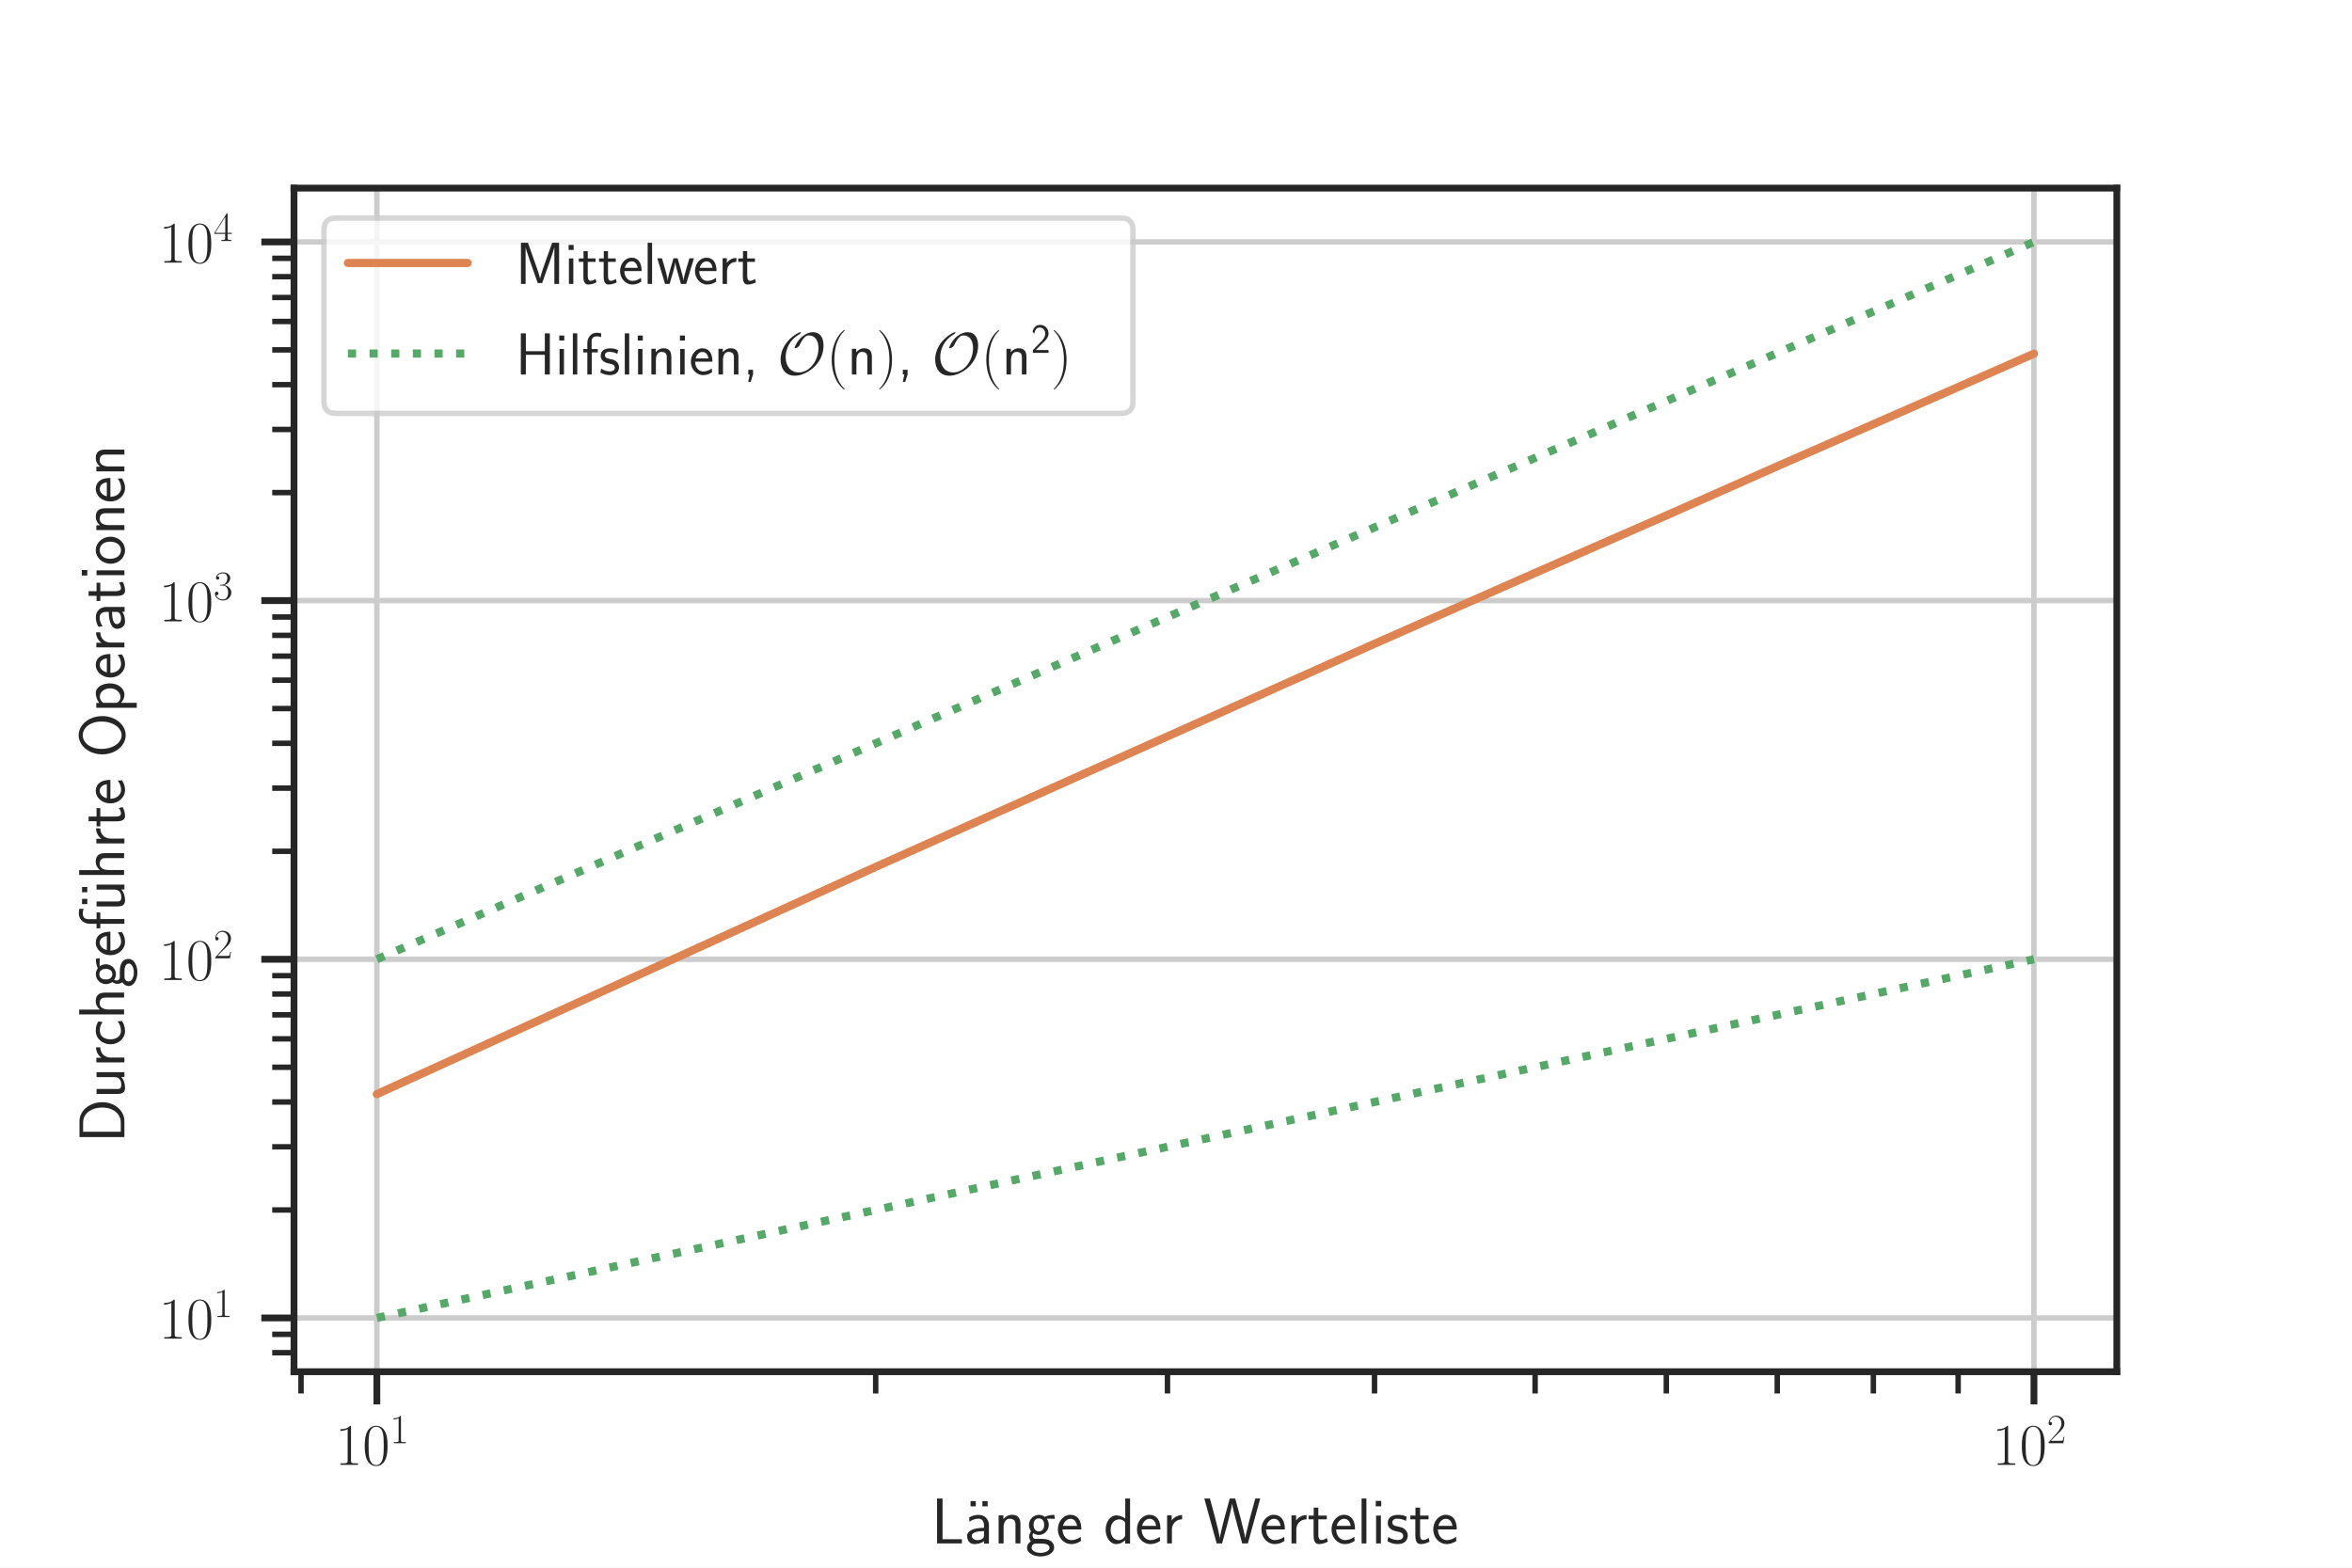
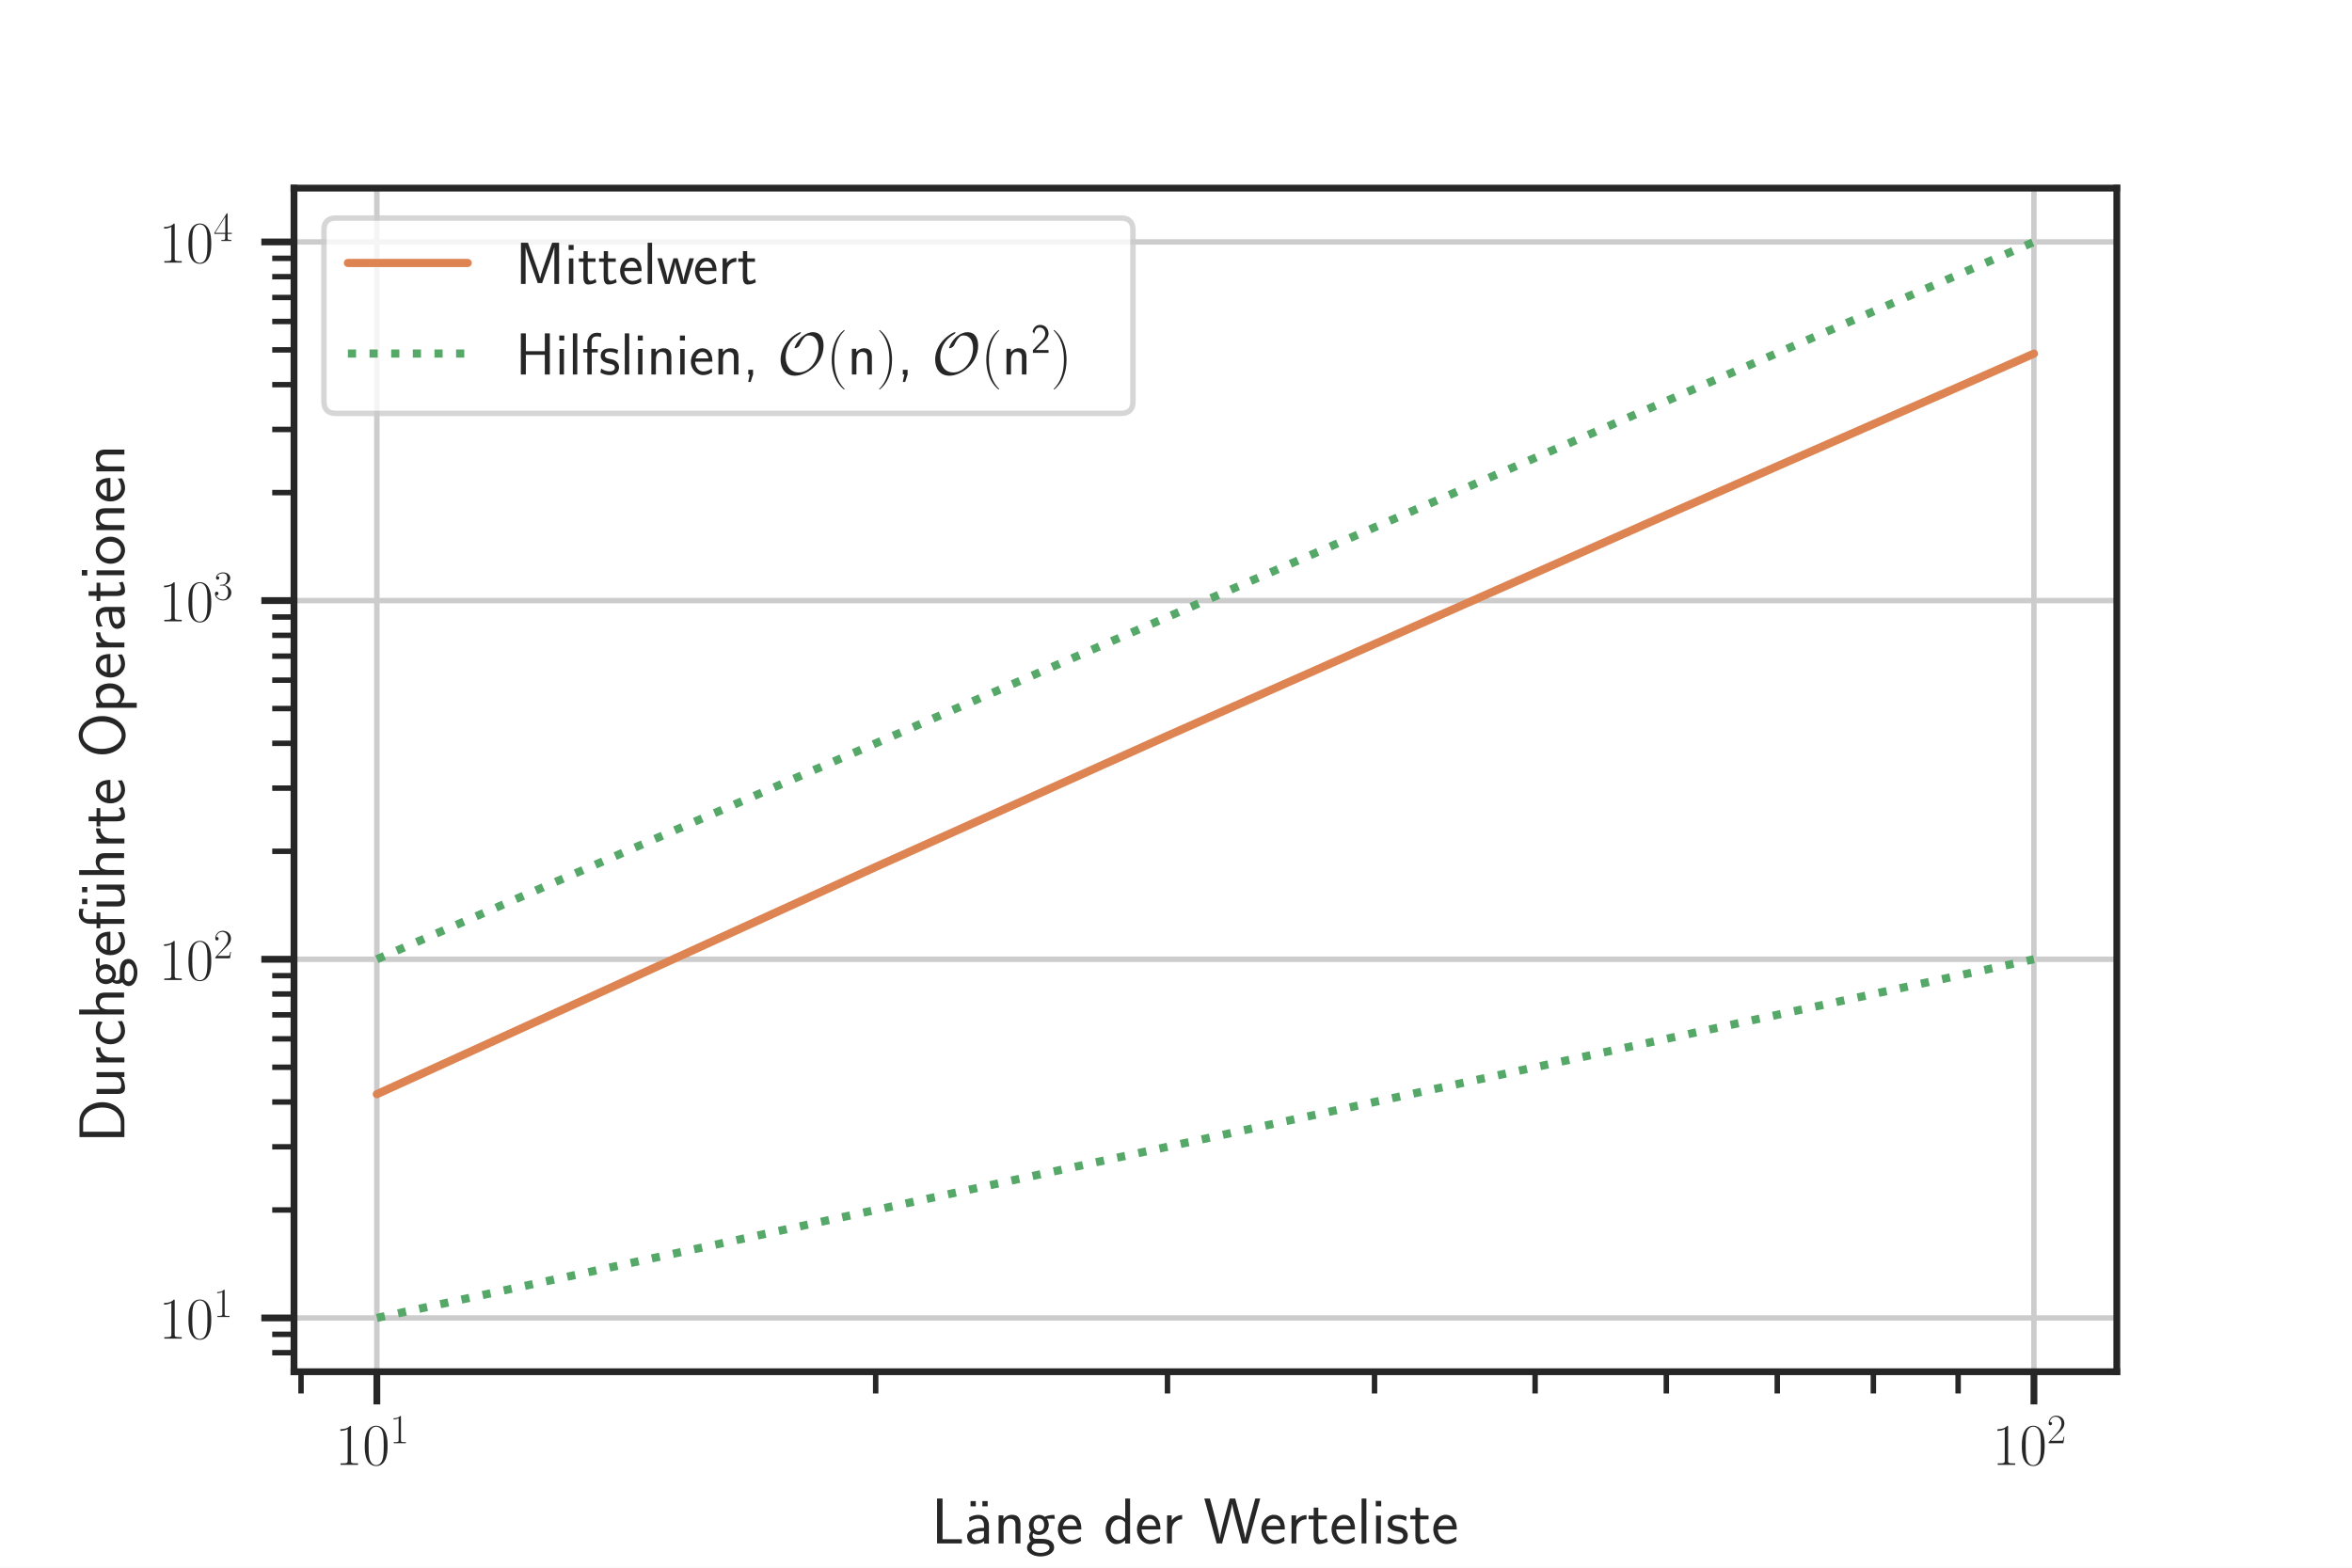
<svg xmlns="http://www.w3.org/2000/svg" xmlns:xlink="http://www.w3.org/1999/xlink" height="288pt" version="1.1" viewBox="0 0 432 288" width="432pt">
  <defs>
    <style type="text/css">*{stroke-linecap:butt;stroke-linejoin:round;}</style>
  </defs>
  <g id="figure_1">
    <g id="patch_1">
      <path d="M 0 288  L 432 288  L 432 0  L 0 0  z " style="fill:#ffffff;" />
    </g>
    <g id="axes_1">
      <g id="patch_2">
        <path d="M 54 252  L 388.8 252  L 388.8 34.56  L 54 34.56  z " style="fill:#ffffff;" />
      </g>
      <g id="matplotlib.axis_1">
        <g id="xtick_1">
          <g id="line2d_1">
-             <path clip-path="url(#p9bcb456735)" d="M 69.218 252  L 69.218 34.56  " style="fill:none;stroke:#cccccc;stroke-linecap:round;" />
+             <path clip-path="url(#p4499e5852b)" d="M 69.218 252  L 69.218 34.56  " style="fill:none;stroke:#cccccc;stroke-linecap:round;" />
          </g>
          <g id="line2d_2">
            <defs>
-               <path d="M 0 0  L 0 6  " id="m3eadd65b7a" style="stroke:#262626;stroke-width:1.25;" />
-             </defs>
-             <g>
-               <use style="fill:#262626;stroke:#262626;stroke-width:1.25;" x="69.218" xlink:href="#m3eadd65b7a" y="252" />
+               <path d="M 0 0  L 0 6  " id="ma6ca4d97c6" style="stroke:#262626;stroke-width:1.25;" />
+             </defs>
+             <g>
+               <use style="fill:#262626;stroke:#262626;stroke-width:1.25;" x="69.218" xlink:href="#ma6ca4d97c6" y="252" />
            </g>
          </g>
          <g id="text_1">
            <g style="fill:#262626;" transform="translate(61.55454 269.1103)scale(0.11 -0.11)">
              <defs>
                <path d="M 1702 4058  C 1702 4192 1696 4192 1606 4192  C 1357 3916 979 3827 621 3827  C 602 3827 570 3827 563 3808  C 557 3795 557 3782 557 3648  C 755 3648 1088 3686 1344 3839  L 1344 461  C 1344 236 1331 160 781 160  L 589 160  L 589 0  C 896 0 1216 0 1523 0  C 1830 0 2150 0 2458 0  L 2458 160  L 2266 160  C 1715 160 1702 230 1702 458  L 1702 4058  z " id="CMR17-31" transform="scale(0.015625)" />
                <path d="M 2688 2025  C 2688 2416 2682 3080 2413 3591  C 2176 4039 1798 4198 1466 4198  C 1158 4198 768 4058 525 3597  C 269 3118 243 2524 243 2025  C 243 1661 250 1106 448 619  C 723 -39 1216 -128 1466 -128  C 1760 -128 2208 -7 2470 600  C 2662 1042 2688 1559 2688 2025  z M 1466 -26  C 1056 -26 813 325 723 812  C 653 1188 653 1738 653 2096  C 653 2588 653 2997 736 3387  C 858 3929 1216 4096 1466 4096  C 1728 4096 2067 3923 2189 3400  C 2272 3036 2278 2607 2278 2096  C 2278 1680 2278 1169 2202 792  C 2067 95 1690 -26 1466 -26  z " id="CMR17-30" transform="scale(0.015625)" />
              </defs>
              <use transform="scale(0.996264)" xlink:href="#CMR17-31" />
              <use transform="translate(45.69048 0)scale(0.996264)" xlink:href="#CMR17-30" />
              <use transform="translate(91.38095 36.15364)scale(0.697382)" xlink:href="#CMR17-31" />
            </g>
          </g>
        </g>
        <g id="xtick_2">
          <g id="line2d_3">
-             <path clip-path="url(#p9bcb456735)" d="M 373.582 252  L 373.582 34.56  " style="fill:none;stroke:#cccccc;stroke-linecap:round;" />
+             <path clip-path="url(#p4499e5852b)" d="M 373.582 252  L 373.582 34.56  " style="fill:none;stroke:#cccccc;stroke-linecap:round;" />
          </g>
          <g id="line2d_4">
            <g>
-               <use style="fill:#262626;stroke:#262626;stroke-width:1.25;" x="373.582" xlink:href="#m3eadd65b7a" y="252" />
+               <use style="fill:#262626;stroke:#262626;stroke-width:1.25;" x="373.582" xlink:href="#ma6ca4d97c6" y="252" />
            </g>
          </g>
          <g id="text_2">
            <g style="fill:#262626;" transform="translate(365.9182 269.1103)scale(0.11 -0.11)">
              <defs>
                <path d="M 2669 989  L 2554 989  C 2490 536 2438 459 2413 420  C 2381 369 1920 369 1830 369  L 602 369  C 832 619 1280 1072 1824 1597  C 2214 1967 2669 2402 2669 3035  C 2669 3790 2067 4224 1395 4224  C 691 4224 262 3604 262 3030  C 262 2780 448 2748 525 2748  C 589 2748 781 2787 781 3010  C 781 3207 614 3264 525 3264  C 486 3264 448 3258 422 3245  C 544 3790 915 4058 1306 4058  C 1862 4058 2227 3617 2227 3035  C 2227 2479 1901 2000 1536 1584  L 262 146  L 262 0  L 2515 0  L 2669 989  z " id="CMR17-32" transform="scale(0.015625)" />
              </defs>
              <use transform="scale(0.996264)" xlink:href="#CMR17-31" />
              <use transform="translate(45.69048 0)scale(0.996264)" xlink:href="#CMR17-30" />
              <use transform="translate(91.38095 36.15364)scale(0.697382)" xlink:href="#CMR17-32" />
            </g>
          </g>
        </g>
        <g id="xtick_3">
          <g id="line2d_5">
            <defs>
-               <path d="M 0 0  L 0 4  " id="md19f48ac51" style="stroke:#262626;" />
-             </defs>
-             <g>
-               <use style="fill:#262626;stroke:#262626;" x="55.291" xlink:href="#md19f48ac51" y="252" />
+               <path d="M 0 0  L 0 4  " id="m6d6f054520" style="stroke:#262626;" />
+             </defs>
+             <g>
+               <use style="fill:#262626;stroke:#262626;" x="55.291" xlink:href="#m6d6f054520" y="252" />
            </g>
          </g>
        </g>
        <g id="xtick_4">
          <g id="line2d_6">
            <g>
-               <use style="fill:#262626;stroke:#262626;" x="160.841" xlink:href="#md19f48ac51" y="252" />
+               <use style="fill:#262626;stroke:#262626;" x="160.841" xlink:href="#m6d6f054520" y="252" />
            </g>
          </g>
        </g>
        <g id="xtick_5">
          <g id="line2d_7">
            <g>
-               <use style="fill:#262626;stroke:#262626;" x="214.437" xlink:href="#md19f48ac51" y="252" />
+               <use style="fill:#262626;stroke:#262626;" x="214.437" xlink:href="#m6d6f054520" y="252" />
            </g>
          </g>
        </g>
        <g id="xtick_6">
          <g id="line2d_8">
            <g>
-               <use style="fill:#262626;stroke:#262626;" x="252.463" xlink:href="#md19f48ac51" y="252" />
+               <use style="fill:#262626;stroke:#262626;" x="252.463" xlink:href="#m6d6f054520" y="252" />
            </g>
          </g>
        </g>
        <g id="xtick_7">
          <g id="line2d_9">
            <g>
-               <use style="fill:#262626;stroke:#262626;" x="281.959" xlink:href="#md19f48ac51" y="252" />
+               <use style="fill:#262626;stroke:#262626;" x="281.959" xlink:href="#m6d6f054520" y="252" />
            </g>
          </g>
        </g>
        <g id="xtick_8">
          <g id="line2d_10">
            <g>
-               <use style="fill:#262626;stroke:#262626;" x="306.059" xlink:href="#md19f48ac51" y="252" />
+               <use style="fill:#262626;stroke:#262626;" x="306.059" xlink:href="#m6d6f054520" y="252" />
            </g>
          </g>
        </g>
        <g id="xtick_9">
          <g id="line2d_11">
            <g>
-               <use style="fill:#262626;stroke:#262626;" x="326.435" xlink:href="#md19f48ac51" y="252" />
+               <use style="fill:#262626;stroke:#262626;" x="326.435" xlink:href="#m6d6f054520" y="252" />
            </g>
          </g>
        </g>
        <g id="xtick_10">
          <g id="line2d_12">
            <g>
-               <use style="fill:#262626;stroke:#262626;" x="344.086" xlink:href="#md19f48ac51" y="252" />
+               <use style="fill:#262626;stroke:#262626;" x="344.086" xlink:href="#m6d6f054520" y="252" />
            </g>
          </g>
        </g>
        <g id="xtick_11">
          <g id="line2d_13">
            <g>
-               <use style="fill:#262626;stroke:#262626;" x="359.655" xlink:href="#md19f48ac51" y="252" />
+               <use style="fill:#262626;stroke:#262626;" x="359.655" xlink:href="#m6d6f054520" y="252" />
            </g>
          </g>
        </g>
        <g id="text_3">
          <g style="fill:#262626;" transform="translate(171.063 283.5434)scale(0.12 -0.12)">
            <defs>
              <path d="M 1670 414  C 1594 414 1517 414 1440 414  L 1101 414  L 1101 4416  L 563 4416  L 563 0  L 3002 0  L 3002 414  L 1670 414  z " id="CMSS17-4c" transform="scale(0.015625)" />
              <path d="M 1178 4164  L 659 4164  L 659 3648  L 1178 3648  L 1178 4164  z M 2342 4164  L 1824 4164  L 1824 3648  L 2342 3648  L 2342 4164  z " id="CMSS17-7f" transform="scale(0.015625)" />
              <path d="M 2406 1791  C 2406 2392 1978 2808 1402 2808  C 1120 2808 813 2757 461 2553  L 499 2135  C 659 2248 934 2432 1395 2432  C 1722 2432 1920 2180 1920 1782  L 1920 1536  C 896 1536 256 1238 256 726  C 256 461 416 -64 947 -64  C 1043 -64 1562 -64 1933 217  L 1933 -19  L 2406 -19  L 2406 1791  z M 1920 816  C 1920 701 1920 548 1728 434  C 1562 325 1350 325 1261 325  C 941 325 723 511 723 744  C 723 1211 1722 1211 1920 1211  L 1920 816  z " id="CMSS17-61" transform="scale(0.015625)" />
              <path d="M 2618 1877  C 2618 2283 2522 2816 1798 2816  C 1389 2816 1120 2606 941 2389  L 941 2758  L 474 2758  L 474 0  L 960 0  L 960 1559  C 960 1964 1114 2428 1549 2428  C 2112 2428 2131 2048 2131 1829  L 2131 0  L 2618 0  L 2618 1877  z " id="CMSS17-6e" transform="scale(0.015625)" />
              <path d="M 2848 2808  C 2483 2808 2170 2738 1914 2617  C 1702 2777 1485 2808 1338 2808  C 781 2808 358 2349 358 1814  C 358 1468 550 1207 563 1195  C 448 1035 384 863 384 672  C 384 448 474 289 544 200  C 211 -3 166 -314 166 -435  C 166 -898 749 -1280 1498 -1280  C 2253 -1280 2835 -898 2835 -428  C 2835 448 1856 448 1587 448  L 1069 448  C 973 448 717 448 717 791  C 717 921 774 1004 781 1010  C 877 940 1075 832 1338 832  C 1869 832 2310 1278 2310 1827  C 2310 2132 2170 2355 2112 2432  L 2131 2432  C 2150 2432 2419 2432 2515 2432  C 2720 2432 2739 2429 2918 2419  L 2848 2808  z M 1338 1182  C 1120 1182 813 1315 813 1823  C 813 2375 1165 2464 1331 2464  C 1549 2464 1856 2331 1856 1823  C 1856 1271 1504 1182 1338 1182  z M 1581 -10  C 1734 -10 2381 -10 2381 -442  C 2381 -714 1984 -929 1504 -929  C 1018 -929 621 -720 621 -435  C 621 -403 621 -10 1062 -10  L 1581 -10  z " id="CMSS17-67" transform="scale(0.015625)" />
              <path d="M 2502 1377  C 2502 1590 2490 2003 2285 2345  C 2061 2713 1696 2816 1421 2816  C 755 2816 192 2188 192 1375  C 192 582 774 -64 1510 -64  C 1798 -64 2150 19 2470 248  C 2470 274 2458 414 2451 420  C 2451 433 2432 630 2432 656  C 2125 407 1773 325 1517 325  C 1107 325 666 667 646 1377  L 2502 1377  z M 698 1728  C 781 2084 1062 2421 1421 2421  C 1517 2421 1965 2421 2080 1728  L 698 1728  z " id="CMSS17-65" transform="scale(0.015625)" />
              <path d="M 2611 4416  L 2138 4416  L 2138 2438  C 1939 2603 1613 2756 1254 2756  C 672 2756 211 2131 211 1347  C 211 562 666 -64 1235 -64  C 1677 -64 1971 172 2125 306  L 2125 -13  L 2611 -13  L 2611 4416  z M 2125 836  C 2125 747 2125 653 1926 482  C 1798 375 1645 325 1498 325  C 1152 325 698 576 698 1340  C 698 2134 1210 2368 1562 2368  C 1798 2368 1990 2254 2125 2065  L 2125 836  z " id="CMSS17-64" transform="scale(0.015625)" />
              <path d="M 954 1363  C 954 1965 1395 2368 1958 2368  L 1958 2789  C 1549 2789 1165 2585 934 2253  L 934 2758  L 480 2758  L 480 0  L 954 0  L 954 1363  z " id="CMSS17-72" transform="scale(0.015625)" />
              <path d="M 5581 4416  L 5094 4416  L 4557 2437  C 4474 2118 4397 1801 4320 1482  C 4205 1011 4122 681 4109 515  L 4102 515  C 4090 687 4006 1049 3904 1457  C 3827 1795 3744 2131 3654 2462  L 3123 4416  L 2586 4416  L 2080 2562  L 1824 1549  C 1632 747 1626 632 1613 505  L 1606 505  C 1606 543 1581 753 1402 1498  C 1312 1868 1222 2244 1126 2601  L 634 4416  L 83 4416  L 1299 0  L 1830 0  L 2336 1839  L 2592 2851  C 2765 3564 2803 3742 2816 3901  L 2822 3901  C 2822 3876 2880 3474 3130 2545  L 3808 0  L 4365 0  L 5581 4416  z " id="CMSS17-57" transform="scale(0.015625)" />
              <path d="M 1069 2368  L 1901 2368  L 1901 2737  L 1069 2737  L 1069 3520  L 614 3520  L 614 2737  L 109 2737  L 109 2368  L 602 2368  L 602 749  C 602 384 685 -64 1107 -64  C 1427 -64 1722 25 2003 172  L 1901 548  C 1747 414 1562 337 1363 337  C 1082 337 1069 696 1069 856  L 1069 2368  z " id="CMSS17-74" transform="scale(0.015625)" />
              <path d="M 947 4416  L 474 4416  L 474 0  L 947 0  L 947 4416  z " id="CMSS17-6c" transform="scale(0.015625)" />
              <path d="M 979 4183  L 442 4183  L 442 3648  L 979 3648  L 979 4183  z M 947 2739  L 474 2739  L 474 0  L 947 0  L 947 2739  z " id="CMSS17-69" transform="scale(0.015625)" />
              <path d="M 2061 2627  C 1683 2807 1389 2807 1197 2807  C 742 2807 198 2648 198 2003  C 198 1359 902 1218 1094 1179  C 1389 1122 1715 1058 1715 740  C 1715 337 1254 337 1171 337  C 915 337 563 407 243 638  L 166 210  C 531 0 883 -64 1178 -64  C 1965 -64 2163 416 2163 781  C 2163 1094 1984 1305 1862 1401  C 1651 1568 1574 1587 1050 1696  C 960 1709 646 1779 646 2066  C 646 2432 1050 2432 1139 2432  C 1555 2432 1811 2303 1984 2208  L 2061 2627  z " id="CMSS17-73" transform="scale(0.015625)" />
            </defs>
            <use transform="scale(0.996264)" xlink:href="#CMSS17-4c" />
            <use transform="translate(49.72625 0)scale(0.996264)" xlink:href="#CMSS17-7f" />
            <use transform="translate(50.68711 0)scale(0.996264)" xlink:href="#CMSS17-61" />
            <use transform="translate(95.60903 0)scale(0.996264)" xlink:href="#CMSS17-6e" />
            <use transform="translate(143.814 0)scale(0.996264)" xlink:href="#CMSS17-67" />
            <use transform="translate(190.6576 0)scale(0.996264)" xlink:href="#CMSS17-65" />
            <use transform="translate(263.5255 0)scale(0.996264)" xlink:href="#CMSS17-64" />
            <use transform="translate(311.7305 0)scale(0.996264)" xlink:href="#CMSS17-65" />
            <use transform="translate(353.3693 0)scale(0.996264)" xlink:href="#CMSS17-72" />
            <use transform="translate(416.5082 0)scale(0.996264)" xlink:href="#CMSS17-57" />
            <use transform="translate(502.1479 0)scale(0.996264)" xlink:href="#CMSS17-65" />
            <use transform="translate(543.7867 0)scale(0.996264)" xlink:href="#CMSS17-72" />
            <use transform="translate(575.6965 0)scale(0.996264)" xlink:href="#CMSS17-74" />
            <use transform="translate(609.5281 0)scale(0.996264)" xlink:href="#CMSS17-65" />
            <use transform="translate(651.1669 0)scale(0.996264)" xlink:href="#CMSS17-6c" />
            <use transform="translate(673.3476 0)scale(0.996264)" xlink:href="#CMSS17-69" />
            <use transform="translate(695.5283 0)scale(0.996264)" xlink:href="#CMSS17-73" />
            <use transform="translate(731.4419 0)scale(0.996264)" xlink:href="#CMSS17-74" />
            <use transform="translate(765.2734 0)scale(0.996264)" xlink:href="#CMSS17-65" />
          </g>
        </g>
      </g>
      <g id="matplotlib.axis_2">
        <g id="ytick_1">
          <g id="line2d_14">
-             <path clip-path="url(#p9bcb456735)" d="M 54 242.116  L 388.8 242.116  " style="fill:none;stroke:#cccccc;stroke-linecap:round;" />
+             <path clip-path="url(#p4499e5852b)" d="M 54 242.116  L 388.8 242.116  " style="fill:none;stroke:#cccccc;stroke-linecap:round;" />
          </g>
          <g id="line2d_15">
            <defs>
-               <path d="M 0 0  L -6 0  " id="m28afd4b178" style="stroke:#262626;stroke-width:1.25;" />
-             </defs>
-             <g>
-               <use style="fill:#262626;stroke:#262626;stroke-width:1.25;" x="54" xlink:href="#m28afd4b178" y="242.116" />
+               <path d="M 0 0  L -6 0  " id="m030552dcb0" style="stroke:#262626;stroke-width:1.25;" />
+             </defs>
+             <g>
+               <use style="fill:#262626;stroke:#262626;stroke-width:1.25;" x="54" xlink:href="#m030552dcb0" y="242.116" />
            </g>
          </g>
          <g id="text_4">
            <g style="fill:#262626;" transform="translate(29.17273 245.9215)scale(0.11 -0.11)">
              <use transform="scale(0.996264)" xlink:href="#CMR17-31" />
              <use transform="translate(45.69048 0)scale(0.996264)" xlink:href="#CMR17-30" />
              <use transform="translate(91.38095 36.15364)scale(0.697382)" xlink:href="#CMR17-31" />
            </g>
          </g>
        </g>
        <g id="ytick_2">
          <g id="line2d_16">
-             <path clip-path="url(#p9bcb456735)" d="M 54 176.225  L 388.8 176.225  " style="fill:none;stroke:#cccccc;stroke-linecap:round;" />
+             <path clip-path="url(#p4499e5852b)" d="M 54 176.225  L 388.8 176.225  " style="fill:none;stroke:#cccccc;stroke-linecap:round;" />
          </g>
          <g id="line2d_17">
            <g>
-               <use style="fill:#262626;stroke:#262626;stroke-width:1.25;" x="54" xlink:href="#m28afd4b178" y="176.225" />
+               <use style="fill:#262626;stroke:#262626;stroke-width:1.25;" x="54" xlink:href="#m030552dcb0" y="176.225" />
            </g>
          </g>
          <g id="text_5">
            <g style="fill:#262626;" transform="translate(29.17273 180.0306)scale(0.11 -0.11)">
              <use transform="scale(0.996264)" xlink:href="#CMR17-31" />
              <use transform="translate(45.69048 0)scale(0.996264)" xlink:href="#CMR17-30" />
              <use transform="translate(91.38095 36.15364)scale(0.697382)" xlink:href="#CMR17-32" />
            </g>
          </g>
        </g>
        <g id="ytick_3">
          <g id="line2d_18">
-             <path clip-path="url(#p9bcb456735)" d="M 54 110.335  L 388.8 110.335  " style="fill:none;stroke:#cccccc;stroke-linecap:round;" />
+             <path clip-path="url(#p4499e5852b)" d="M 54 110.335  L 388.8 110.335  " style="fill:none;stroke:#cccccc;stroke-linecap:round;" />
          </g>
          <g id="line2d_19">
            <g>
-               <use style="fill:#262626;stroke:#262626;stroke-width:1.25;" x="54" xlink:href="#m28afd4b178" y="110.335" />
+               <use style="fill:#262626;stroke:#262626;stroke-width:1.25;" x="54" xlink:href="#m030552dcb0" y="110.335" />
            </g>
          </g>
          <g id="text_6">
            <g style="fill:#262626;" transform="translate(29.17273 114.1397)scale(0.11 -0.11)">
              <defs>
                <path d="M 1414 2157  C 1984 2157 2234 1662 2234 1090  C 2234 320 1824 25 1453 25  C 1114 25 563 194 390 693  C 422 680 454 680 486 680  C 640 680 755 782 755 948  C 755 1133 614 1216 486 1216  C 378 1216 211 1165 211 926  C 211 335 787 -128 1466 -128  C 2176 -128 2720 430 2720 1085  C 2720 1707 2208 2157 1600 2227  C 2086 2328 2554 2756 2554 3329  C 2554 3820 2048 4179 1472 4179  C 890 4179 378 3829 378 3329  C 378 3110 544 3072 627 3072  C 762 3072 877 3155 877 3321  C 877 3486 762 3569 627 3569  C 602 3569 570 3569 544 3557  C 730 3959 1235 4032 1459 4032  C 1683 4032 2106 3925 2106 3320  C 2106 3143 2080 2828 1862 2550  C 1670 2304 1453 2304 1242 2284  C 1210 2284 1062 2269 1037 2269  C 992 2263 966 2257 966 2208  C 966 2163 973 2157 1101 2157  L 1414 2157  z " id="CMR17-33" transform="scale(0.015625)" />
              </defs>
              <use transform="scale(0.996264)" xlink:href="#CMR17-31" />
              <use transform="translate(45.69048 0)scale(0.996264)" xlink:href="#CMR17-30" />
              <use transform="translate(91.38095 36.15364)scale(0.697382)" xlink:href="#CMR17-33" />
            </g>
          </g>
        </g>
        <g id="ytick_4">
          <g id="line2d_20">
-             <path clip-path="url(#p9bcb456735)" d="M 54 44.444  L 388.8 44.444  " style="fill:none;stroke:#cccccc;stroke-linecap:round;" />
+             <path clip-path="url(#p4499e5852b)" d="M 54 44.444  L 388.8 44.444  " style="fill:none;stroke:#cccccc;stroke-linecap:round;" />
          </g>
          <g id="line2d_21">
            <g>
-               <use style="fill:#262626;stroke:#262626;stroke-width:1.25;" x="54" xlink:href="#m28afd4b178" y="44.444" />
+               <use style="fill:#262626;stroke:#262626;stroke-width:1.25;" x="54" xlink:href="#m030552dcb0" y="44.444" />
            </g>
          </g>
          <g id="text_7">
            <g style="fill:#262626;" transform="translate(29.17273 48.24881)scale(0.11 -0.11)">
              <defs>
                <path d="M 2150 4122  C 2150 4256 2144 4256 2029 4256  L 128 1254  L 128 1088  L 1779 1088  L 1779 457  C 1779 224 1766 160 1318 160  L 1197 160  L 1197 0  C 1402 0 1747 0 1965 0  C 2182 0 2528 0 2733 0  L 2733 160  L 2611 160  C 2163 160 2150 224 2150 457  L 2150 1088  L 2803 1088  L 2803 1254  L 2150 1254  L 2150 4122  z M 1798 3703  L 1798 1254  L 256 1254  L 1798 3703  z " id="CMR17-34" transform="scale(0.015625)" />
              </defs>
              <use transform="scale(0.996264)" xlink:href="#CMR17-31" />
              <use transform="translate(45.69048 0)scale(0.996264)" xlink:href="#CMR17-30" />
              <use transform="translate(91.38095 36.15364)scale(0.697382)" xlink:href="#CMR17-34" />
            </g>
          </g>
        </g>
        <g id="ytick_5">
          <g id="line2d_22">
            <defs>
-               <path d="M 0 0  L -4 0  " id="ma28c96b64b" style="stroke:#262626;" />
-             </defs>
-             <g>
-               <use style="fill:#262626;stroke:#262626;" x="54" xlink:href="#ma28c96b64b" y="248.502" />
+               <path d="M 0 0  L -4 0  " id="mdec4b84635" style="stroke:#262626;" />
+             </defs>
+             <g>
+               <use style="fill:#262626;stroke:#262626;" x="54" xlink:href="#mdec4b84635" y="248.502" />
            </g>
          </g>
        </g>
        <g id="ytick_6">
          <g id="line2d_23">
            <g>
-               <use style="fill:#262626;stroke:#262626;" x="54" xlink:href="#ma28c96b64b" y="245.131" />
+               <use style="fill:#262626;stroke:#262626;" x="54" xlink:href="#mdec4b84635" y="245.131" />
            </g>
          </g>
        </g>
        <g id="ytick_7">
          <g id="line2d_24">
            <g>
-               <use style="fill:#262626;stroke:#262626;" x="54" xlink:href="#ma28c96b64b" y="222.281" />
+               <use style="fill:#262626;stroke:#262626;" x="54" xlink:href="#mdec4b84635" y="222.281" />
            </g>
          </g>
        </g>
        <g id="ytick_8">
          <g id="line2d_25">
            <g>
-               <use style="fill:#262626;stroke:#262626;" x="54" xlink:href="#ma28c96b64b" y="210.678" />
+               <use style="fill:#262626;stroke:#262626;" x="54" xlink:href="#mdec4b84635" y="210.678" />
            </g>
          </g>
        </g>
        <g id="ytick_9">
          <g id="line2d_26">
            <g>
-               <use style="fill:#262626;stroke:#262626;" x="54" xlink:href="#ma28c96b64b" y="202.446" />
+               <use style="fill:#262626;stroke:#262626;" x="54" xlink:href="#mdec4b84635" y="202.446" />
            </g>
          </g>
        </g>
        <g id="ytick_10">
          <g id="line2d_27">
            <g>
-               <use style="fill:#262626;stroke:#262626;" x="54" xlink:href="#ma28c96b64b" y="196.061" />
+               <use style="fill:#262626;stroke:#262626;" x="54" xlink:href="#mdec4b84635" y="196.061" />
            </g>
          </g>
        </g>
        <g id="ytick_11">
          <g id="line2d_28">
            <g>
-               <use style="fill:#262626;stroke:#262626;" x="54" xlink:href="#ma28c96b64b" y="190.843" />
+               <use style="fill:#262626;stroke:#262626;" x="54" xlink:href="#mdec4b84635" y="190.843" />
            </g>
          </g>
        </g>
        <g id="ytick_12">
          <g id="line2d_29">
            <g>
-               <use style="fill:#262626;stroke:#262626;" x="54" xlink:href="#ma28c96b64b" y="186.432" />
+               <use style="fill:#262626;stroke:#262626;" x="54" xlink:href="#mdec4b84635" y="186.432" />
            </g>
          </g>
        </g>
        <g id="ytick_13">
          <g id="line2d_30">
            <g>
-               <use style="fill:#262626;stroke:#262626;" x="54" xlink:href="#ma28c96b64b" y="182.611" />
+               <use style="fill:#262626;stroke:#262626;" x="54" xlink:href="#mdec4b84635" y="182.611" />
            </g>
          </g>
        </g>
        <g id="ytick_14">
          <g id="line2d_31">
            <g>
-               <use style="fill:#262626;stroke:#262626;" x="54" xlink:href="#ma28c96b64b" y="179.24" />
+               <use style="fill:#262626;stroke:#262626;" x="54" xlink:href="#mdec4b84635" y="179.24" />
            </g>
          </g>
        </g>
        <g id="ytick_15">
          <g id="line2d_32">
            <g>
-               <use style="fill:#262626;stroke:#262626;" x="54" xlink:href="#ma28c96b64b" y="156.39" />
+               <use style="fill:#262626;stroke:#262626;" x="54" xlink:href="#mdec4b84635" y="156.39" />
            </g>
          </g>
        </g>
        <g id="ytick_16">
          <g id="line2d_33">
            <g>
-               <use style="fill:#262626;stroke:#262626;" x="54" xlink:href="#ma28c96b64b" y="144.788" />
+               <use style="fill:#262626;stroke:#262626;" x="54" xlink:href="#mdec4b84635" y="144.788" />
            </g>
          </g>
        </g>
        <g id="ytick_17">
          <g id="line2d_34">
            <g>
-               <use style="fill:#262626;stroke:#262626;" x="54" xlink:href="#ma28c96b64b" y="136.555" />
+               <use style="fill:#262626;stroke:#262626;" x="54" xlink:href="#mdec4b84635" y="136.555" />
            </g>
          </g>
        </g>
        <g id="ytick_18">
          <g id="line2d_35">
            <g>
-               <use style="fill:#262626;stroke:#262626;" x="54" xlink:href="#ma28c96b64b" y="130.17" />
+               <use style="fill:#262626;stroke:#262626;" x="54" xlink:href="#mdec4b84635" y="130.17" />
            </g>
          </g>
        </g>
        <g id="ytick_19">
          <g id="line2d_36">
            <g>
-               <use style="fill:#262626;stroke:#262626;" x="54" xlink:href="#ma28c96b64b" y="124.952" />
+               <use style="fill:#262626;stroke:#262626;" x="54" xlink:href="#mdec4b84635" y="124.952" />
            </g>
          </g>
        </g>
        <g id="ytick_20">
          <g id="line2d_37">
            <g>
-               <use style="fill:#262626;stroke:#262626;" x="54" xlink:href="#ma28c96b64b" y="120.541" />
+               <use style="fill:#262626;stroke:#262626;" x="54" xlink:href="#mdec4b84635" y="120.541" />
            </g>
          </g>
        </g>
        <g id="ytick_21">
          <g id="line2d_38">
            <g>
-               <use style="fill:#262626;stroke:#262626;" x="54" xlink:href="#ma28c96b64b" y="116.72" />
+               <use style="fill:#262626;stroke:#262626;" x="54" xlink:href="#mdec4b84635" y="116.72" />
            </g>
          </g>
        </g>
        <g id="ytick_22">
          <g id="line2d_39">
            <g>
-               <use style="fill:#262626;stroke:#262626;" x="54" xlink:href="#ma28c96b64b" y="113.35" />
+               <use style="fill:#262626;stroke:#262626;" x="54" xlink:href="#mdec4b84635" y="113.35" />
            </g>
          </g>
        </g>
        <g id="ytick_23">
          <g id="line2d_40">
            <g>
-               <use style="fill:#262626;stroke:#262626;" x="54" xlink:href="#ma28c96b64b" y="90.499" />
+               <use style="fill:#262626;stroke:#262626;" x="54" xlink:href="#mdec4b84635" y="90.499" />
            </g>
          </g>
        </g>
        <g id="ytick_24">
          <g id="line2d_41">
            <g>
-               <use style="fill:#262626;stroke:#262626;" x="54" xlink:href="#ma28c96b64b" y="78.897" />
+               <use style="fill:#262626;stroke:#262626;" x="54" xlink:href="#mdec4b84635" y="78.897" />
            </g>
          </g>
        </g>
        <g id="ytick_25">
          <g id="line2d_42">
            <g>
-               <use style="fill:#262626;stroke:#262626;" x="54" xlink:href="#ma28c96b64b" y="70.664" />
+               <use style="fill:#262626;stroke:#262626;" x="54" xlink:href="#mdec4b84635" y="70.664" />
            </g>
          </g>
        </g>
        <g id="ytick_26">
          <g id="line2d_43">
            <g>
-               <use style="fill:#262626;stroke:#262626;" x="54" xlink:href="#ma28c96b64b" y="64.279" />
+               <use style="fill:#262626;stroke:#262626;" x="54" xlink:href="#mdec4b84635" y="64.279" />
            </g>
          </g>
        </g>
        <g id="ytick_27">
          <g id="line2d_44">
            <g>
-               <use style="fill:#262626;stroke:#262626;" x="54" xlink:href="#ma28c96b64b" y="59.061" />
+               <use style="fill:#262626;stroke:#262626;" x="54" xlink:href="#mdec4b84635" y="59.061" />
            </g>
          </g>
        </g>
        <g id="ytick_28">
          <g id="line2d_45">
            <g>
-               <use style="fill:#262626;stroke:#262626;" x="54" xlink:href="#ma28c96b64b" y="54.65" />
+               <use style="fill:#262626;stroke:#262626;" x="54" xlink:href="#mdec4b84635" y="54.65" />
            </g>
          </g>
        </g>
        <g id="ytick_29">
          <g id="line2d_46">
            <g>
-               <use style="fill:#262626;stroke:#262626;" x="54" xlink:href="#ma28c96b64b" y="50.829" />
+               <use style="fill:#262626;stroke:#262626;" x="54" xlink:href="#mdec4b84635" y="50.829" />
            </g>
          </g>
        </g>
        <g id="ytick_30">
          <g id="line2d_47">
            <g>
-               <use style="fill:#262626;stroke:#262626;" x="54" xlink:href="#ma28c96b64b" y="47.459" />
+               <use style="fill:#262626;stroke:#262626;" x="54" xlink:href="#mdec4b84635" y="47.459" />
            </g>
          </g>
        </g>
        <g id="text_8">
          <g style="fill:#262626;" transform="translate(22.84813 209.9597)rotate(-90)scale(0.12 -0.12)">
            <defs>
              <path d="M 570 4416  L 570 0  L 2144 0  C 3194 0 4000 980 4000 2170  C 4000 3398 3194 4416 2144 4416  L 570 4416  z M 1094 357  L 1094 4059  L 2003 4059  C 2861 4059 3475 3277 3475 2170  C 3475 1107 2867 357 2003 357  L 1094 357  z " id="CMSS17-44" transform="scale(0.015625)" />
              <path d="M 2618 2739  L 2131 2739  L 2131 972  C 2131 498 1786 306 1421 306  C 998 306 960 447 960 709  L 960 2739  L 474 2739  L 474 678  C 474 179 646 -64 1088 -64  C 1306 -64 1798 -13 2144 306  L 2144 0  L 2618 0  L 2618 2739  z " id="CMSS17-75" transform="scale(0.015625)" />
              <path d="M 2464 2541  C 2464 2585 2170 2714 2093 2739  C 1882 2816 1613 2816 1542 2816  C 710 2816 211 2093 211 1363  C 211 595 768 -64 1517 -64  C 1946 -64 2253 76 2502 242  L 2464 664  C 2189 453 1869 337 1523 337  C 1024 337 698 774 698 1369  C 698 1831 909 2414 1549 2414  C 1901 2414 2099 2343 2394 2145  L 2464 2541  z " id="CMSS17-63" transform="scale(0.015625)" />
              <path d="M 2618 1891  C 2618 2292 2522 2820 1798 2820  C 1395 2820 1133 2623 947 2407  L 947 4448  L 474 4448  L 474 32  L 960 32  L 960 1573  C 960 1973 1114 2432 1549 2432  C 2112 2432 2131 2056 2131 1839  L 2131 32  L 2618 32  L 2618 1891  z " id="CMSS17-68" transform="scale(0.015625)" />
              <path d="M 1075 2368  L 1722 2368  L 1722 2737  L 1062 2737  L 1062 3559  C 1062 4014 1408 4092 1606 4092  C 1670 4092 1850 4092 2080 4009  L 2080 4429  C 1933 4461 1754 4480 1613 4480  C 1018 4480 602 3993 602 3359  L 602 2737  L 160 2737  L 160 2368  L 602 2368  L 602 0  L 1075 0  L 1075 2368  z " id="CMSS17-66" transform="scale(0.015625)" />
              <path d="M 4096 2178  C 4096 3503 3219 4497 2214 4497  C 1210 4497 333 3497 333 2178  C 333 847 1222 -128 2214 -128  C 3206 -128 4096 847 4096 2178  z M 2214 273  C 1510 273 870 1057 870 2261  C 870 3433 1549 4096 2214 4096  C 2880 4096 3558 3433 3558 2261  C 3558 1051 2912 273 2214 273  z " id="CMSS17-4f" transform="scale(0.015625)" />
              <path d="M 966 333  C 1178 129 1466 -5 1773 -5  C 2368 -5 2880 603 2880 1412  C 2880 2159 2496 2816 1946 2816  C 1626 2816 1242 2702 954 2472  L 954 2765  L 480 2765  L 480 -1216  L 966 -1216  L 966 333  z M 966 2100  C 1018 2176 1235 2415 1587 2415  C 2035 2415 2394 1960 2394 1412  C 2394 787 1958 384 1530 384  C 1402 384 1267 415 1139 523  C 966 674 966 768 966 857  L 966 2100  z " id="CMSS17-70" transform="scale(0.015625)" />
              <path d="M 2829 1356  C 2829 2176 2221 2816 1504 2816  C 768 2816 173 2157 173 1356  C 173 544 787 -64 1498 -64  C 2227 -64 2829 563 2829 1356  z M 1504 337  C 1050 337 659 709 659 1408  C 659 2151 1114 2427 1498 2427  C 1914 2427 2342 2126 2342 1408  C 2342 683 1926 337 1504 337  z " id="CMSS17-6f" transform="scale(0.015625)" />
            </defs>
            <use transform="scale(0.996264)" xlink:href="#CMSS17-44" />
            <use transform="translate(67.54284 0)scale(0.996264)" xlink:href="#CMSS17-75" />
            <use transform="translate(115.7478 0)scale(0.996264)" xlink:href="#CMSS17-72" />
            <use transform="translate(147.6576 0)scale(0.996264)" xlink:href="#CMSS17-63" />
            <use transform="translate(189.2964 0)scale(0.996264)" xlink:href="#CMSS17-68" />
            <use transform="translate(237.5013 0)scale(0.996264)" xlink:href="#CMSS17-67" />
            <use transform="translate(284.3449 0)scale(0.996264)" xlink:href="#CMSS17-65" />
            <use transform="translate(325.9838 0)scale(0.996264)" xlink:href="#CMSS17-66" />
            <use transform="translate(355.2911 0)scale(0.996264)" xlink:href="#CMSS17-7f" />
            <use transform="translate(354.6104 0)scale(0.996264)" xlink:href="#CMSS17-75" />
            <use transform="translate(402.8154 0)scale(0.996264)" xlink:href="#CMSS17-68" />
            <use transform="translate(451.0203 0)scale(0.996264)" xlink:href="#CMSS17-72" />
            <use transform="translate(482.9301 0)scale(0.996264)" xlink:href="#CMSS17-74" />
            <use transform="translate(516.7617 0)scale(0.996264)" xlink:href="#CMSS17-65" />
            <use transform="translate(589.6296 0)scale(0.996264)" xlink:href="#CMSS17-4f" />
            <use transform="translate(658.6538 0)scale(0.996264)" xlink:href="#CMSS17-70" />
            <use transform="translate(709.4612 0)scale(0.996264)" xlink:href="#CMSS17-65" />
            <use transform="translate(751.1 0)scale(0.996264)" xlink:href="#CMSS17-72" />
            <use transform="translate(783.0098 0)scale(0.996264)" xlink:href="#CMSS17-61" />
            <use transform="translate(827.9317 0)scale(0.996264)" xlink:href="#CMSS17-74" />
            <use transform="translate(861.7633 0)scale(0.996264)" xlink:href="#CMSS17-69" />
            <use transform="translate(883.944 0)scale(0.996264)" xlink:href="#CMSS17-6f" />
            <use transform="translate(930.7877 0)scale(0.996264)" xlink:href="#CMSS17-6e" />
            <use transform="translate(978.9926 0)scale(0.996264)" xlink:href="#CMSS17-65" />
            <use transform="translate(1020.631 0)scale(0.996264)" xlink:href="#CMSS17-6e" />
          </g>
        </g>
      </g>
      <g id="line2d_48">
-         <path clip-path="url(#p9bcb456735)" d="M 69.218 201.004  L 160.841 159.255  L 214.437 135.281  L 252.463 118.265  L 281.959 105.25  L 306.059 94.695  L 326.435 85.657  L 344.086 77.927  L 359.655 71.105  L 373.582 64.974  " style="fill:none;stroke:#dd8452;stroke-linecap:round;stroke-width:1.5;" />
+         <path clip-path="url(#p4499e5852b)" d="M 69.218 201.015  L 160.841 159.267  L 214.437 135.167  L 252.463 118.314  L 281.959 105.264  L 306.059 94.597  L 326.435 85.657  L 344.086 77.911  L 359.655 71.107  L 373.582 64.966  " style="fill:none;stroke:#dd8452;stroke-linecap:round;stroke-width:1.5;" />
      </g>
      <g id="line2d_49">
-         <path clip-path="url(#p9bcb456735)" d="M 69.218 242.116  L 160.841 222.281  L 214.437 210.678  L 252.463 202.446  L 281.959 196.061  L 306.059 190.843  L 326.435 186.432  L 344.086 182.611  L 359.655 179.24  L 373.582 176.225  " style="fill:none;stroke:#55a868;stroke-dasharray:1.5,2.475;stroke-dashoffset:0;stroke-width:1.5;" />
+         <path clip-path="url(#p4499e5852b)" d="M 69.218 242.116  L 160.841 222.281  L 214.437 210.678  L 252.463 202.446  L 281.959 196.061  L 306.059 190.843  L 326.435 186.432  L 344.086 182.611  L 359.655 179.24  L 373.582 176.225  " style="fill:none;stroke:#55a868;stroke-dasharray:1.5,2.475;stroke-dashoffset:0;stroke-width:1.5;" />
      </g>
      <g id="line2d_50">
-         <path clip-path="url(#p9bcb456735)" d="M 69.218 176.225  L 160.841 136.555  L 214.437 113.35  L 252.463 96.885  L 281.959 84.114  L 306.059 73.679  L 326.435 64.857  L 344.086 57.215  L 359.655 50.474  L 373.582 44.444  " style="fill:none;stroke:#55a868;stroke-dasharray:1.5,2.475;stroke-dashoffset:0;stroke-width:1.5;" />
+         <path clip-path="url(#p4499e5852b)" d="M 69.218 176.225  L 160.841 136.555  L 214.437 113.35  L 252.463 96.885  L 281.959 84.114  L 306.059 73.679  L 326.435 64.857  L 344.086 57.215  L 359.655 50.474  L 373.582 44.444  " style="fill:none;stroke:#55a868;stroke-dasharray:1.5,2.475;stroke-dashoffset:0;stroke-width:1.5;" />
      </g>
      <g id="patch_3">
        <path d="M 54 252  L 54 34.56  " style="fill:none;stroke:#262626;stroke-linecap:square;stroke-linejoin:miter;stroke-width:1.25;" />
      </g>
      <g id="patch_4">
        <path d="M 388.8 252  L 388.8 34.56  " style="fill:none;stroke:#262626;stroke-linecap:square;stroke-linejoin:miter;stroke-width:1.25;" />
      </g>
      <g id="patch_5">
        <path d="M 54 252  L 388.8 252  " style="fill:none;stroke:#262626;stroke-linecap:square;stroke-linejoin:miter;stroke-width:1.25;" />
      </g>
      <g id="patch_6">
        <path d="M 54 34.56  L 388.8 34.56  " style="fill:none;stroke:#262626;stroke-linecap:square;stroke-linejoin:miter;stroke-width:1.25;" />
      </g>
      <g id="legend_1">
        <g id="patch_7">
          <path d="M 61.7 75.942  L 205.894 75.942  Q 208.094 75.942 208.094 73.742  L 208.094 42.26  Q 208.094 40.06 205.894 40.06  L 61.7 40.06  Q 59.5 40.06 59.5 42.26  L 59.5 73.742  Q 59.5 75.942 61.7 75.942  z " style="fill:#ffffff;opacity:0.8;stroke:#cccccc;stroke-linejoin:miter;" />
        </g>
        <g id="line2d_51">
          <path d="M 63.9 48.31  L 85.9 48.31  " style="fill:none;stroke:#dd8452;stroke-linecap:round;stroke-width:1.5;" />
        </g>
        <g id="line2d_52" />
        <g id="text_9">
          <g style="fill:#262626;" transform="translate(94.7 52.16)scale(0.11 -0.11)">
            <defs>
              <path d="M 3194 2371  L 2886 1473  C 2835 1307 2662 791 2624 587  L 2618 587  C 2598 715 2560 849 2458 1174  C 2400 1365 2336 1562 2272 1741  L 1325 4416  L 576 4416  L 576 0  L 1075 0  L 1075 3900  L 1082 3900  C 1082 3894 1139 3613 1530 2499  L 2374 96  L 2848 96  L 3610 2231  C 3661 2378 3821 2843 3891 3066  C 3955 3257 4115 3728 4154 3913  L 4160 3913  L 4160 0  L 4666 0  L 4666 4416  L 3923 4416  L 3194 2371  z " id="CMSS17-4d" transform="scale(0.015625)" />
              <path d="M 4013 2752  L 3526 2752  L 3187 1601  C 3117 1358 2918 685 2893 371  L 2886 371  C 2874 564 2765 1024 2586 1633  L 2259 2752  L 1818 2752  L 1498 1658  C 1338 1101 1216 627 1203 371  L 1197 371  C 1171 749 909 1633 870 1773  L 582 2752  L 83 2752  L 915 0  L 1402 0  C 1734 1096 1990 1943 2010 2370  C 2022 2160 2131 1707 2195 1484  L 2618 0  L 3181 0  L 4013 2752  z " id="CMSS17-77" transform="scale(0.015625)" />
            </defs>
            <use transform="scale(0.996264)" xlink:href="#CMSS17-4d" />
            <use transform="translate(81.67603 0)scale(0.996264)" xlink:href="#CMSS17-69" />
            <use transform="translate(103.8568 0)scale(0.996264)" xlink:href="#CMSS17-74" />
            <use transform="translate(137.6883 0)scale(0.996264)" xlink:href="#CMSS17-74" />
            <use transform="translate(171.5199 0)scale(0.996264)" xlink:href="#CMSS17-65" />
            <use transform="translate(213.1587 0)scale(0.996264)" xlink:href="#CMSS17-6c" />
            <use transform="translate(235.3394 0)scale(0.996264)" xlink:href="#CMSS17-77" />
            <use transform="translate(296.5565 0)scale(0.996264)" xlink:href="#CMSS17-65" />
            <use transform="translate(338.1953 0)scale(0.996264)" xlink:href="#CMSS17-72" />
            <use transform="translate(370.1051 0)scale(0.996264)" xlink:href="#CMSS17-74" />
          </g>
        </g>
        <g id="line2d_53">
          <path d="M 63.9 64.952  L 85.9 64.952  " style="fill:none;stroke:#55a868;stroke-dasharray:1.5,2.475;stroke-dashoffset:0;stroke-width:1.5;" />
        </g>
        <g id="line2d_54" />
        <g id="text_10">
          <g style="fill:#262626;" transform="translate(94.7 68.80201)scale(0.11 -0.11)">
            <defs>
              <path d="M 3674 4416  L 3136 4416  L 3136 2501  L 1101 2501  L 1101 4416  L 563 4416  L 563 0  L 1101 0  L 1101 2112  L 3136 2112  L 3136 0  L 3674 0  L 3674 4416  z " id="CMSS17-48" transform="scale(0.015625)" />
              <path d="M 1088 6  L 1088 510  L 576 510  L 576 0  L 736 0  L 570 -800  L 826 -800  L 1088 6  z " id="CMSS17-2c" transform="scale(0.015625)" />
              <path d="M 4973 3111  C 4973 3928 4614 4544 3834 4544  C 3168 4544 2605 4004 2560 3966  C 2048 3458 1856 2879 1856 2867  C 1856 2828 1888 2822 1920 2822  C 2042 2822 2144 2886 2240 2957  C 2355 3040 2362 3060 2432 3208  C 2490 3337 2637 3651 2874 3922  C 3027 4096 3155 4192 3411 4192  C 4032 4192 4429 3678 4429 2835  C 4429 1523 3501 224 2317 224  C 1408 224 909 950 909 1870  C 909 2744 1357 3709 2291 4261  C 2355 4300 2547 4416 2547 4499  C 2547 4544 2496 4544 2483 4544  C 2259 4544 365 3522 365 1594  C 365 694 832 -128 1894 -128  C 3142 -128 4973 1132 4973 3111  z " id="CMSY10-4f" transform="scale(0.015625)" />
              <path d="M 1958 -1561  C 1958 -1555 1958 -1542 1939 -1523  C 1645 -1224 858 -407 858 1581  C 858 3569 1632 4379 1946 4697  C 1946 4704 1958 4717 1958 4736  C 1958 4755 1939 4768 1914 4768  C 1843 4768 1299 4296 986 3594  C 666 2887 576 2199 576 1588  C 576 1128 621 351 1005 -471  C 1312 -1135 1837 -1600 1914 -1600  C 1946 -1600 1958 -1587 1958 -1561  z " id="CMR17-28" transform="scale(0.015625)" />
              <path d="M 1683 1581  C 1683 2040 1638 2817 1254 3639  C 947 4303 422 4768 346 4768  C 326 4768 301 4761 301 4729  C 301 4717 307 4710 314 4697  C 621 4378 1402 3568 1402 1584  C 1402 -407 627 -1217 314 -1537  C 307 -1549 301 -1556 301 -1568  C 301 -1600 326 -1600 346 -1600  C 416 -1600 960 -1128 1274 -426  C 1594 281 1683 969 1683 1581  z " id="CMR17-29" transform="scale(0.015625)" />
              <path d="M 1651 1357  C 1830 1541 2099 1764 2285 1987  C 2464 2204 2701 2511 2701 2957  C 2701 3657 2227 4288 1421 4288  C 787 4288 422 3893 250 3274  L 499 2929  C 640 3510 838 3880 1338 3880  C 1888 3880 2195 3433 2195 2942  C 2195 2355 1747 1901 1408 1563  C 1030 1187 659 804 301 408  L 301 0  L 2701 0  L 2701 433  L 1613 433  C 1536 433 1459 433 1382 433  L 742 433  L 742 439  L 1651 1357  z " id="CMSS17-32" transform="scale(0.015625)" />
            </defs>
            <use transform="scale(0.996264)" xlink:href="#CMSS17-48" />
            <use transform="translate(66.06152 0)scale(0.996264)" xlink:href="#CMSS17-69" />
            <use transform="translate(88.24224 0)scale(0.996264)" xlink:href="#CMSS17-6c" />
            <use transform="translate(110.423 0)scale(0.996264)" xlink:href="#CMSS17-66" />
            <use transform="translate(139.0496 0)scale(0.996264)" xlink:href="#CMSS17-73" />
            <use transform="translate(174.9632 0)scale(0.996264)" xlink:href="#CMSS17-6c" />
            <use transform="translate(197.1439 0)scale(0.996264)" xlink:href="#CMSS17-69" />
            <use transform="translate(219.3246 0)scale(0.996264)" xlink:href="#CMSS17-6e" />
            <use transform="translate(267.5296 0)scale(0.996264)" xlink:href="#CMSS17-69" />
            <use transform="translate(289.7103 0)scale(0.996264)" xlink:href="#CMSS17-65" />
            <use transform="translate(331.3491 0)scale(0.996264)" xlink:href="#CMSS17-6e" />
            <use transform="translate(379.554 0)scale(0.996264)" xlink:href="#CMSS17-2c" />
            <use transform="translate(436.8074 0)scale(0.996264)" xlink:href="#CMSY10-4f" />
            <use transform="translate(518.8888 0)scale(0.996264)" xlink:href="#CMR17-28" />
            <use transform="translate(554.1696 0)scale(0.996264)" xlink:href="#CMSS17-6e" />
            <use transform="translate(602.3745 0)scale(0.996264)" xlink:href="#CMR17-29" />
            <use transform="translate(637.6553 0)scale(0.996264)" xlink:href="#CMSS17-2c" />
            <use transform="translate(694.9086 0)scale(0.996264)" xlink:href="#CMSY10-4f" />
            <use transform="translate(776.99 0)scale(0.996264)" xlink:href="#CMR17-28" />
            <use transform="translate(812.2708 0)scale(0.996264)" xlink:href="#CMSS17-6e" />
            <use transform="translate(860.4758 36.15364)scale(0.697382)" xlink:href="#CMSS17-32" />
            <use transform="translate(893.7643 0)scale(0.996264)" xlink:href="#CMR17-29" />
          </g>
        </g>
      </g>
    </g>
  </g>
  <defs>
-     <clipPath id="p9bcb456735">
+     <clipPath id="p4499e5852b">
      <rect height="217.44" width="334.8" x="54" y="34.56" />
    </clipPath>
  </defs>
</svg>
